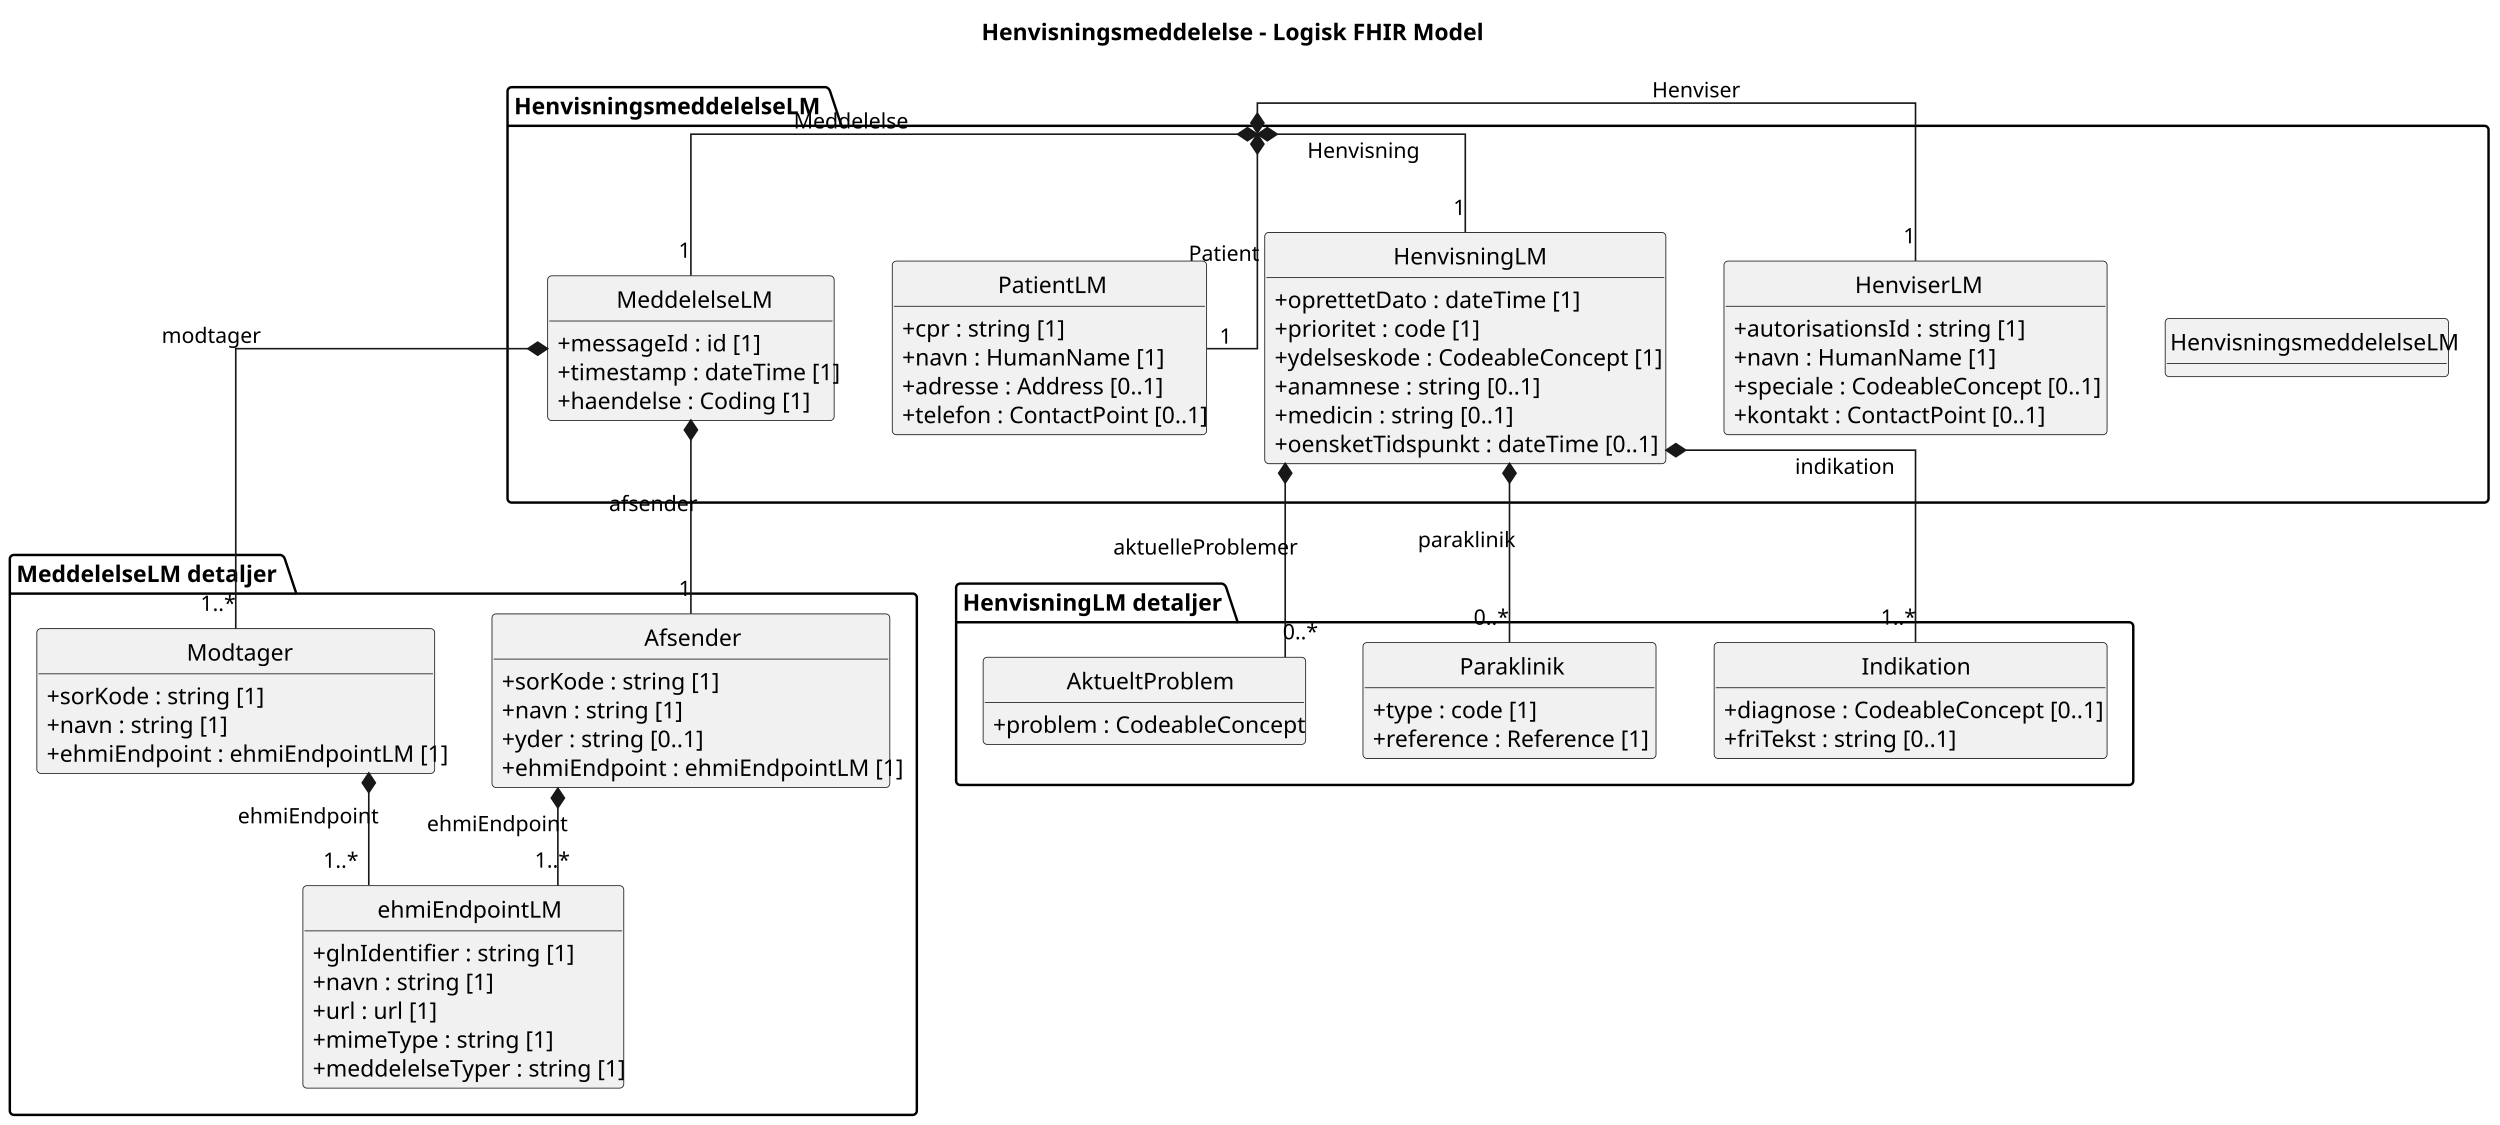
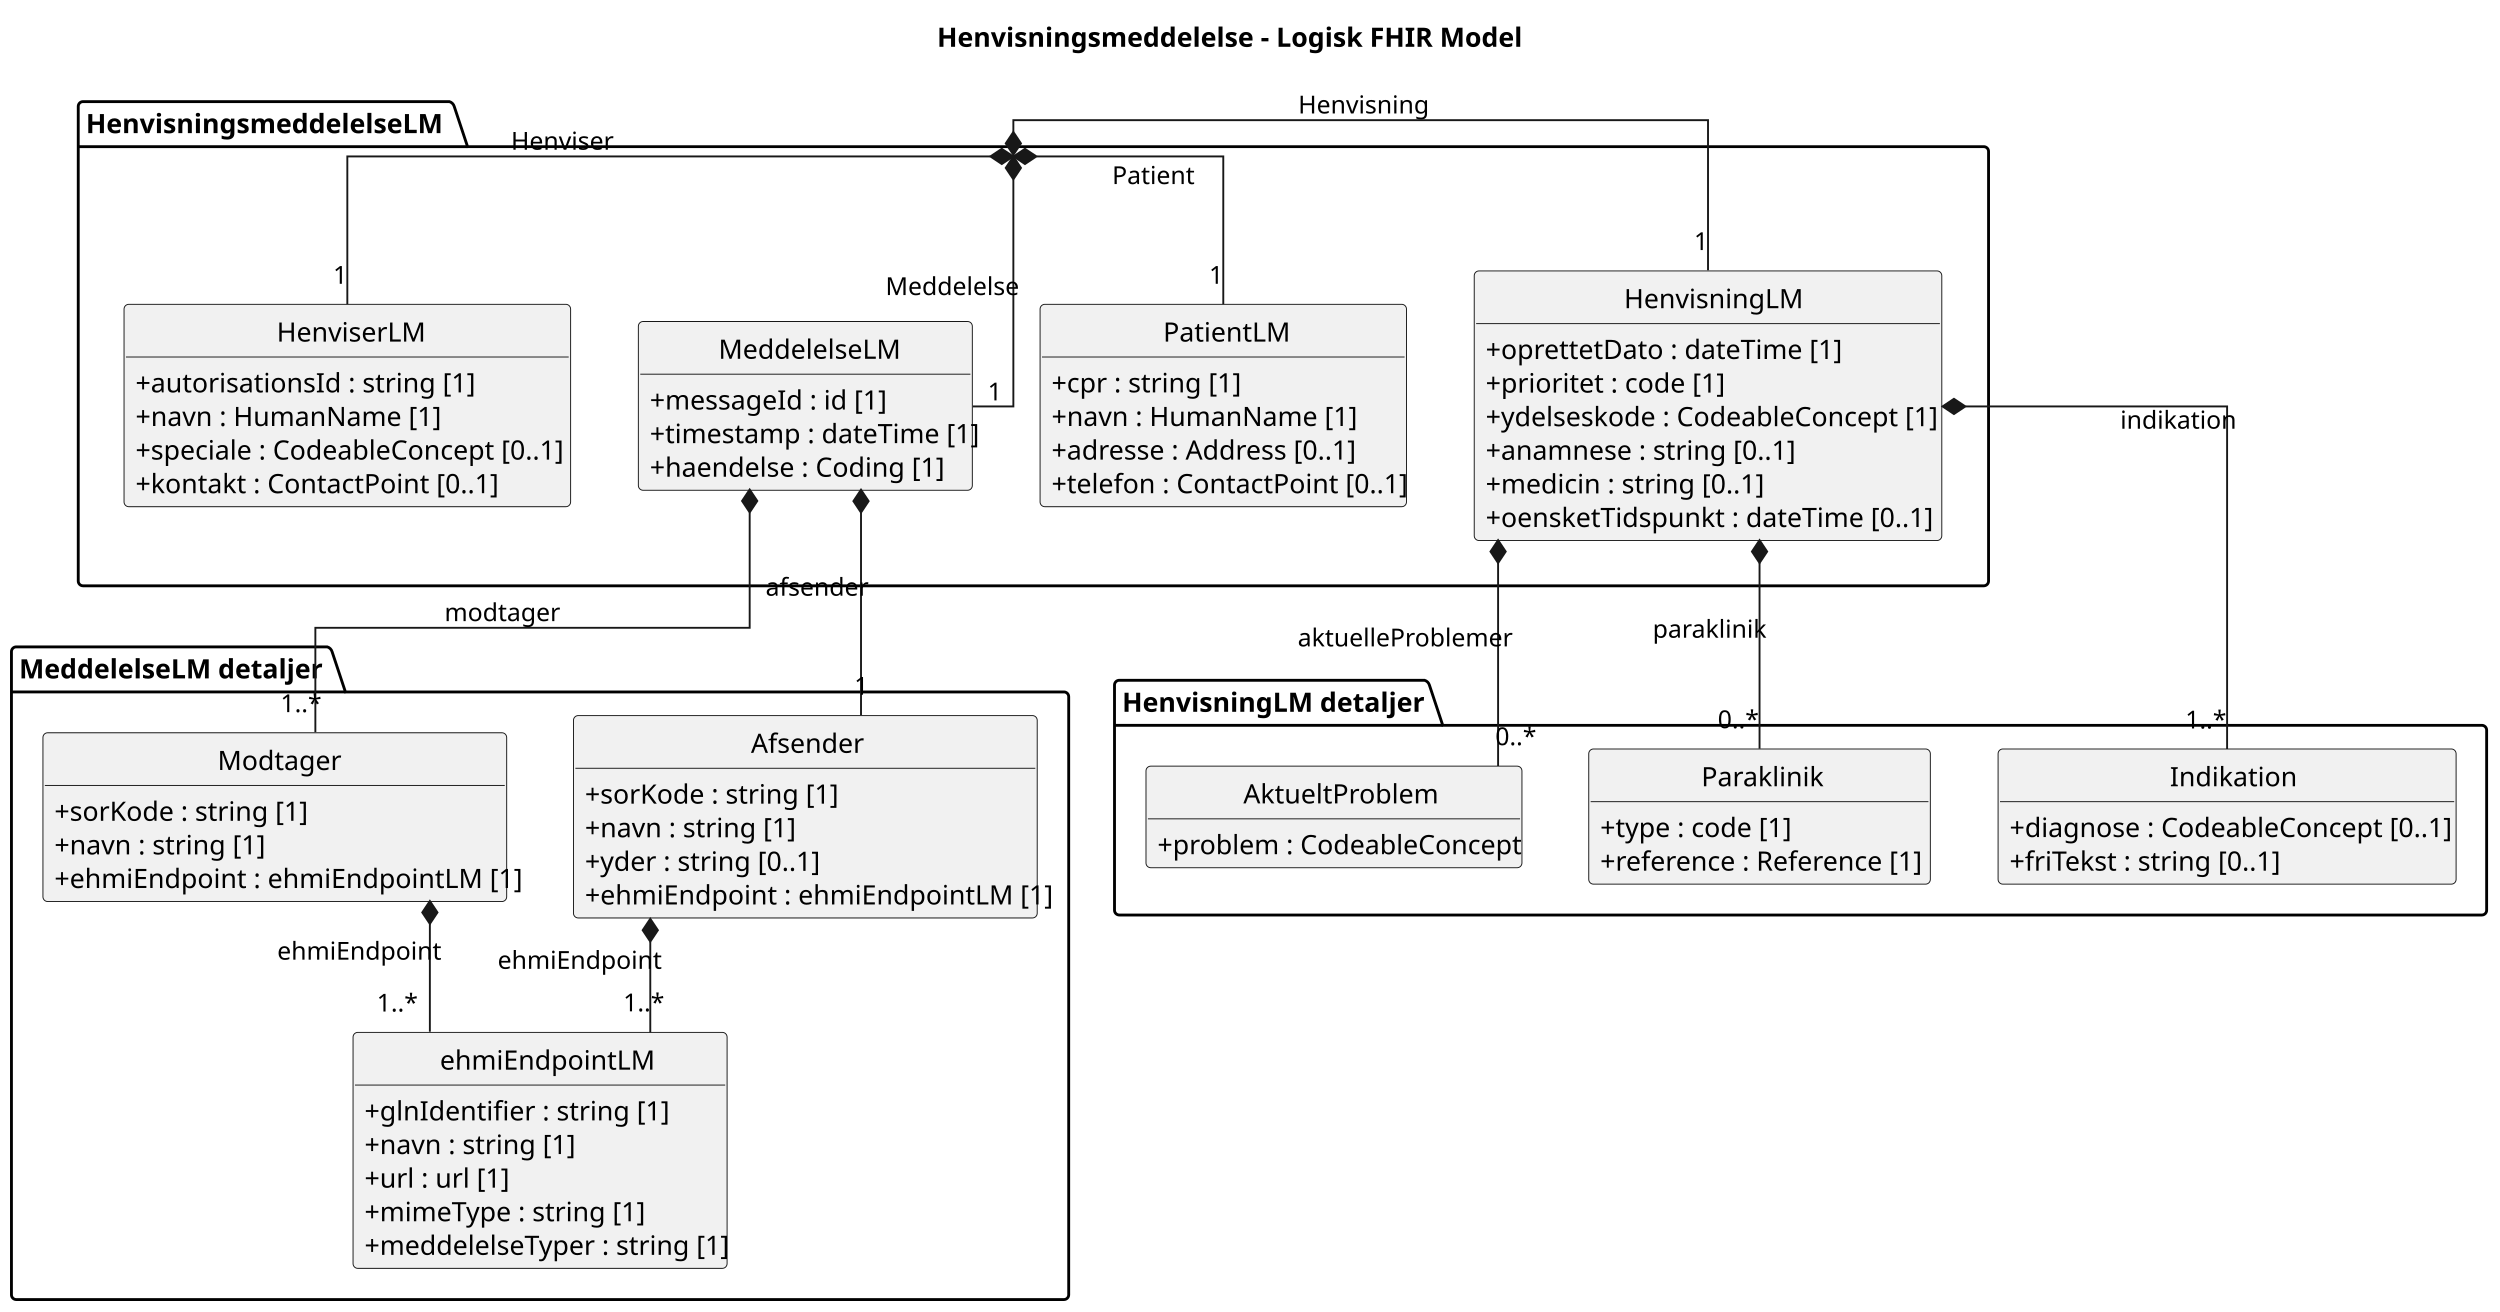
- <svg xmlns="http://www.w3.org/2000/svg" contentStyleType="text/css" height="687px" preserveAspectRatio="none" style="width:1527px;height:687px;background:#FFFFFF;" version="1.1" viewBox="0 0 1527 687" width="1527px" zoomAndPan="magnify">
+ <svg xmlns="http://www.w3.org/2000/svg" contentStyleType="text/css" height="687px" preserveAspectRatio="none" style="width:1310px;height:687px;background:#FFFFFF;" version="1.1" viewBox="0 0 1310 687" width="1310px" zoomAndPan="magnify">
  <defs />
  <g>
-     <text fill="#000000" font-family="sans-serif" font-size="14" font-weight="bold" lengthAdjust="spacing" textLength="314" x="599.5" y="24.533">Henvisningsmeddelelse - Logisk FHIR Model</text>
+     <text fill="#000000" font-family="sans-serif" font-size="14" font-weight="bold" lengthAdjust="spacing" textLength="314" x="491" y="24.533">Henvisningsmeddelelse - Logisk FHIR Model</text>
    <g id="cluster_HenvisningsmeddelelseLM">
-       <path d="M312.5,53.246 L504.5,53.246 A3.75,3.75 0 0 1 507,55.746 L514,76.855 L1517.5,76.855 A2.5,2.5 0 0 1 1520,79.355 L1520,304.466 A2.5,2.5 0 0 1 1517.5,306.966 L312.5,306.966 A2.5,2.5 0 0 1 310,304.466 L310,55.746 A2.5,2.5 0 0 1 312.5,53.246 " fill="none" style="stroke:#000000;stroke-width:1.5;" />
-       <line style="stroke:#000000;stroke-width:1.5;" x1="310" x2="514" y1="76.855" y2="76.855" />
-       <text fill="#000000" font-family="sans-serif" font-size="14" font-weight="bold" lengthAdjust="spacing" textLength="191" x="314" y="69.779">HenvisningsmeddelelseLM</text>
+       <path d="M43.5,53.246 L235.5,53.246 A3.75,3.75 0 0 1 238,55.746 L245,76.855 L1039.5,76.855 A2.5,2.5 0 0 1 1042,79.355 L1042,304.466 A2.5,2.5 0 0 1 1039.5,306.966 L43.5,306.966 A2.5,2.5 0 0 1 41,304.466 L41,55.746 A2.5,2.5 0 0 1 43.5,53.246 " fill="none" style="stroke:#000000;stroke-width:1.5;" />
+       <line style="stroke:#000000;stroke-width:1.5;" x1="41" x2="245" y1="76.855" y2="76.855" />
+       <text fill="#000000" font-family="sans-serif" font-size="14" font-weight="bold" lengthAdjust="spacing" textLength="191" x="45" y="69.779">HenvisningsmeddelelseLM</text>
    </g>
    <g id="cluster_MeddelelseLM detaljer">
      <path d="M8.5,338.966 L171.5,338.966 A3.75,3.75 0 0 1 174,341.466 L181,362.575 L557.5,362.575 A2.5,2.5 0 0 1 560,365.075 L560,678.466 A2.5,2.5 0 0 1 557.5,680.966 L8.5,680.966 A2.5,2.5 0 0 1 6,678.466 L6,341.466 A2.5,2.5 0 0 1 8.5,338.966 " fill="none" style="stroke:#000000;stroke-width:1.5;" />
      <line style="stroke:#000000;stroke-width:1.5;" x1="6" x2="181" y1="362.575" y2="362.575" />
      <text fill="#000000" font-family="sans-serif" font-size="14" font-weight="bold" lengthAdjust="spacing" textLength="162" x="10" y="355.499">MeddelelseLM detaljer</text>
    </g>
    <g id="cluster_HenvisningLM detaljer">
      <path d="M586.5,356.466 L746.5,356.466 A3.75,3.75 0 0 1 749,358.966 L756,380.075 L1300.5,380.075 A2.5,2.5 0 0 1 1303,382.575 L1303,476.966 A2.5,2.5 0 0 1 1300.5,479.466 L586.5,479.466 A2.5,2.5 0 0 1 584,476.966 L584,358.966 A2.5,2.5 0 0 1 586.5,356.466 " fill="none" style="stroke:#000000;stroke-width:1.5;" />
      <line style="stroke:#000000;stroke-width:1.5;" x1="584" x2="756" y1="380.075" y2="380.075" />
      <text fill="#000000" font-family="sans-serif" font-size="14" font-weight="bold" lengthAdjust="spacing" textLength="159" x="588" y="372.999">HenvisningLM detaljer</text>
-     </g>
-     <g id="elem_HenvisningsmeddelelseLM">
-       <rect codeLine="10" fill="#F1F1F1" height="35.609" id="HenvisningsmeddelelseLM" rx="2.5" ry="2.5" style="stroke:#181818;stroke-width:0.5;" width="173" x="1322.5" y="194.466" />
-       <text fill="#000000" font-family="sans-serif" font-size="14" lengthAdjust="spacing" textLength="167" x="1325.5" y="213.999">HenvisningsmeddelelseLM</text>
-       <line style="stroke:#181818;stroke-width:0.5;" x1="1323.5" x2="1494.5" y1="222.075" y2="222.075" />
    </g>
    <g id="elem_MeddelelseLM">
      <rect codeLine="13" fill="#F1F1F1" height="88.438" id="MeddelelseLM" rx="2.5" ry="2.5" style="stroke:#181818;stroke-width:0.5;" width="175" x="334.5" y="168.466" />
      <text fill="#000000" font-family="sans-serif" font-size="14" lengthAdjust="spacing" textLength="91" x="376.5" y="187.999">MeddelelseLM</text>
      <line style="stroke:#181818;stroke-width:0.5;" x1="335.5" x2="508.5" y1="196.075" y2="196.075" />
      <text fill="#000000" font-family="sans-serif" font-size="14" lengthAdjust="spacing" textLength="119" x="340.5" y="214.608">+messageId : id [1]</text>
      <text fill="#000000" font-family="sans-serif" font-size="14" lengthAdjust="spacing" textLength="163" x="340.5" y="232.218">+timestamp : dateTime [1]</text>
      <text fill="#000000" font-family="sans-serif" font-size="14" lengthAdjust="spacing" textLength="151" x="340.5" y="249.827">+haendelse : Coding [1]</text>
    </g>
    <g id="elem_PatientLM">
      <rect codeLine="19" fill="#F1F1F1" height="106.047" id="PatientLM" rx="2.5" ry="2.5" style="stroke:#181818;stroke-width:0.5;" width="192" x="545" y="159.466" />
      <text fill="#000000" font-family="sans-serif" font-size="14" lengthAdjust="spacing" textLength="63" x="609.5" y="178.999">PatientLM</text>
      <line style="stroke:#181818;stroke-width:0.5;" x1="546" x2="736" y1="187.075" y2="187.075" />
      <text fill="#000000" font-family="sans-serif" font-size="14" lengthAdjust="spacing" textLength="95" x="551" y="205.608">+cpr : string [1]</text>
      <text fill="#000000" font-family="sans-serif" font-size="14" lengthAdjust="spacing" textLength="151" x="551" y="223.218">+navn : HumanName [1]</text>
      <text fill="#000000" font-family="sans-serif" font-size="14" lengthAdjust="spacing" textLength="159" x="551" y="240.827">+adresse : Address [0..1]</text>
      <text fill="#000000" font-family="sans-serif" font-size="14" lengthAdjust="spacing" textLength="180" x="551" y="258.437">+telefon : ContactPoint [0..1]</text>
    </g>
    <g id="elem_HenvisningLM">
      <rect codeLine="26" fill="#F1F1F1" height="141.266" id="HenvisningLM" rx="2.5" ry="2.5" style="stroke:#181818;stroke-width:0.5;" width="245" x="772.5" y="141.966" />
      <text fill="#000000" font-family="sans-serif" font-size="14" lengthAdjust="spacing" textLength="88" x="851" y="161.499">HenvisningLM</text>
      <line style="stroke:#181818;stroke-width:0.5;" x1="773.5" x2="1016.5" y1="169.575" y2="169.575" />
      <text fill="#000000" font-family="sans-serif" font-size="14" lengthAdjust="spacing" textLength="178" x="778.5" y="188.108">+oprettetDato : dateTime [1]</text>
      <text fill="#000000" font-family="sans-serif" font-size="14" lengthAdjust="spacing" textLength="119" x="778.5" y="205.718">+prioritet : code [1]</text>
      <text fill="#000000" font-family="sans-serif" font-size="14" lengthAdjust="spacing" textLength="233" x="778.5" y="223.327">+ydelseskode : CodeableConcept [1]</text>
      <text fill="#000000" font-family="sans-serif" font-size="14" lengthAdjust="spacing" textLength="157" x="778.5" y="240.936">+anamnese : string [0..1]</text>
      <text fill="#000000" font-family="sans-serif" font-size="14" lengthAdjust="spacing" textLength="139" x="778.5" y="258.546">+medicin : string [0..1]</text>
      <text fill="#000000" font-family="sans-serif" font-size="14" lengthAdjust="spacing" textLength="227" x="778.5" y="276.155">+oensketTidspunkt : dateTime [0..1]</text>
    </g>
    <g id="elem_HenviserLM">
-       <rect codeLine="35" fill="#F1F1F1" height="106.047" id="HenviserLM" rx="2.5" ry="2.5" style="stroke:#181818;stroke-width:0.5;" width="234" x="1053" y="159.466" />
-       <text fill="#000000" font-family="sans-serif" font-size="14" lengthAdjust="spacing" textLength="74" x="1133" y="178.999">HenviserLM</text>
-       <line style="stroke:#181818;stroke-width:0.5;" x1="1054" x2="1286" y1="187.075" y2="187.075" />
-       <text fill="#000000" font-family="sans-serif" font-size="14" lengthAdjust="spacing" textLength="167" x="1059" y="205.608">+autorisationsId : string [1]</text>
-       <text fill="#000000" font-family="sans-serif" font-size="14" lengthAdjust="spacing" textLength="151" x="1059" y="223.218">+navn : HumanName [1]</text>
-       <text fill="#000000" font-family="sans-serif" font-size="14" lengthAdjust="spacing" textLength="222" x="1059" y="240.827">+speciale : CodeableConcept [0..1]</text>
-       <text fill="#000000" font-family="sans-serif" font-size="14" lengthAdjust="spacing" textLength="183" x="1059" y="258.437">+kontakt : ContactPoint [0..1]</text>
+       <rect codeLine="35" fill="#F1F1F1" height="106.047" id="HenviserLM" rx="2.5" ry="2.5" style="stroke:#181818;stroke-width:0.5;" width="234" x="65" y="159.466" />
+       <text fill="#000000" font-family="sans-serif" font-size="14" lengthAdjust="spacing" textLength="74" x="145" y="178.999">HenviserLM</text>
+       <line style="stroke:#181818;stroke-width:0.5;" x1="66" x2="298" y1="187.075" y2="187.075" />
+       <text fill="#000000" font-family="sans-serif" font-size="14" lengthAdjust="spacing" textLength="167" x="71" y="205.608">+autorisationsId : string [1]</text>
+       <text fill="#000000" font-family="sans-serif" font-size="14" lengthAdjust="spacing" textLength="151" x="71" y="223.218">+navn : HumanName [1]</text>
+       <text fill="#000000" font-family="sans-serif" font-size="14" lengthAdjust="spacing" textLength="222" x="71" y="240.827">+speciale : CodeableConcept [0..1]</text>
+       <text fill="#000000" font-family="sans-serif" font-size="14" lengthAdjust="spacing" textLength="183" x="71" y="258.437">+kontakt : ContactPoint [0..1]</text>
    </g>
    <g id="elem_Afsender">
      <rect codeLine="46" fill="#F1F1F1" height="106.047" id="Afsender" rx="2.5" ry="2.5" style="stroke:#181818;stroke-width:0.5;" width="243" x="300.5" y="374.966" />
      <text fill="#000000" font-family="sans-serif" font-size="14" lengthAdjust="spacing" textLength="57" x="393.5" y="394.499">Afsender</text>
      <line style="stroke:#181818;stroke-width:0.5;" x1="301.5" x2="542.5" y1="402.575" y2="402.575" />
      <text fill="#000000" font-family="sans-serif" font-size="14" lengthAdjust="spacing" textLength="128" x="306.5" y="421.108">+sorKode : string [1]</text>
      <text fill="#000000" font-family="sans-serif" font-size="14" lengthAdjust="spacing" textLength="106" x="306.5" y="438.718">+navn : string [1]</text>
      <text fill="#000000" font-family="sans-serif" font-size="14" lengthAdjust="spacing" textLength="119" x="306.5" y="456.327">+yder : string [0..1]</text>
      <text fill="#000000" font-family="sans-serif" font-size="14" lengthAdjust="spacing" textLength="231" x="306.5" y="473.937">+ehmiEndpoint : ehmiEndpointLM [1]</text>
    </g>
    <g id="elem_Modtager">
      <rect codeLine="53" fill="#F1F1F1" height="88.438" id="Modtager" rx="2.5" ry="2.5" style="stroke:#181818;stroke-width:0.5;" width="243" x="22.5" y="383.966" />
      <text fill="#000000" font-family="sans-serif" font-size="14" lengthAdjust="spacing" textLength="60" x="114" y="403.499">Modtager</text>
      <line style="stroke:#181818;stroke-width:0.5;" x1="23.5" x2="264.5" y1="411.575" y2="411.575" />
      <text fill="#000000" font-family="sans-serif" font-size="14" lengthAdjust="spacing" textLength="128" x="28.5" y="430.108">+sorKode : string [1]</text>
      <text fill="#000000" font-family="sans-serif" font-size="14" lengthAdjust="spacing" textLength="106" x="28.5" y="447.718">+navn : string [1]</text>
      <text fill="#000000" font-family="sans-serif" font-size="14" lengthAdjust="spacing" textLength="231" x="28.5" y="465.327">+ehmiEndpoint : ehmiEndpointLM [1]</text>
    </g>
    <g id="elem_ehmiEndpointLM">
      <rect codeLine="59" fill="#F1F1F1" height="123.656" id="ehmiEndpointLM" rx="2.5" ry="2.5" style="stroke:#181818;stroke-width:0.5;" width="196" x="185" y="540.966" />
      <text fill="#000000" font-family="sans-serif" font-size="14" lengthAdjust="spacing" textLength="105" x="230.5" y="560.499">ehmiEndpointLM</text>
      <line style="stroke:#181818;stroke-width:0.5;" x1="186" x2="380" y1="568.575" y2="568.575" />
      <text fill="#000000" font-family="sans-serif" font-size="14" lengthAdjust="spacing" textLength="148" x="191" y="587.108">+glnIdentifier : string [1]</text>
      <text fill="#000000" font-family="sans-serif" font-size="14" lengthAdjust="spacing" textLength="106" x="191" y="604.718">+navn : string [1]</text>
      <text fill="#000000" font-family="sans-serif" font-size="14" lengthAdjust="spacing" textLength="72" x="191" y="622.327">+url : url [1]</text>
      <text fill="#000000" font-family="sans-serif" font-size="14" lengthAdjust="spacing" textLength="140" x="191" y="639.937">+mimeType : string [1]</text>
      <text fill="#000000" font-family="sans-serif" font-size="14" lengthAdjust="spacing" textLength="184" x="191" y="657.546">+meddelelseTyper : string [1]</text>
    </g>
    <g id="elem_Indikation">
      <rect codeLine="70" fill="#F1F1F1" height="70.828" id="Indikation" rx="2.5" ry="2.5" style="stroke:#181818;stroke-width:0.5;" width="240" x="1047" y="392.466" />
      <text fill="#000000" font-family="sans-serif" font-size="14" lengthAdjust="spacing" textLength="60" x="1137" y="411.999">Indikation</text>
      <line style="stroke:#181818;stroke-width:0.5;" x1="1048" x2="1286" y1="420.075" y2="420.075" />
      <text fill="#000000" font-family="sans-serif" font-size="14" lengthAdjust="spacing" textLength="228" x="1053" y="438.608">+diagnose : CodeableConcept [0..1]</text>
      <text fill="#000000" font-family="sans-serif" font-size="14" lengthAdjust="spacing" textLength="138" x="1053" y="456.218">+friTekst : string [0..1]</text>
    </g>
    <g id="elem_Paraklinik">
      <rect codeLine="75" fill="#F1F1F1" height="70.828" id="Paraklinik" rx="2.5" ry="2.5" style="stroke:#181818;stroke-width:0.5;" width="179" x="832.5" y="392.466" />
      <text fill="#000000" font-family="sans-serif" font-size="14" lengthAdjust="spacing" textLength="61" x="891.5" y="411.999">Paraklinik</text>
      <line style="stroke:#181818;stroke-width:0.5;" x1="833.5" x2="1010.5" y1="420.075" y2="420.075" />
      <text fill="#000000" font-family="sans-serif" font-size="14" lengthAdjust="spacing" textLength="98" x="838.5" y="438.608">+type : code [1]</text>
      <text fill="#000000" font-family="sans-serif" font-size="14" lengthAdjust="spacing" textLength="167" x="838.5" y="456.218">+reference : Reference [1]</text>
    </g>
    <g id="elem_AktueltProblem">
      <rect codeLine="80" fill="#F1F1F1" height="53.219" id="AktueltProblem" rx="2.5" ry="2.5" style="stroke:#181818;stroke-width:0.5;" width="197" x="600.5" y="401.466" />
      <text fill="#000000" font-family="sans-serif" font-size="14" lengthAdjust="spacing" textLength="95" x="651.5" y="420.999">AktueltProblem</text>
      <line style="stroke:#181818;stroke-width:0.5;" x1="601.5" x2="796.5" y1="429.075" y2="429.075" />
      <text fill="#000000" font-family="sans-serif" font-size="14" lengthAdjust="spacing" textLength="185" x="606.5" y="447.608">+problem : CodeableConcept</text>
    </g>
    <g id="link_HenvisningsmeddelelseLM_MeddelelseLM">
-       <path codeLine="93" d="M755.94,81.966 C750.61,81.966 422,81.966 422,81.966 C422,81.966 422,130.426 422,168.286 " fill="none" id="HenvisningsmeddelelseLM-backto-MeddelelseLM" style="stroke:#181818;stroke-width:1.0;" />
-       <polygon fill="#181818" points="767.94,81.966,761.94,77.966,755.94,81.966,761.94,85.966,767.94,81.966" style="stroke:#181818;stroke-width:1.0;" />
-       <text fill="#000000" font-family="sans-serif" font-size="13" lengthAdjust="spacing" textLength="66" x="484.81" y="78.461">Meddelelse</text>
-       <text fill="#000000" font-family="sans-serif" font-size="13" lengthAdjust="spacing" textLength="7" x="414.442" y="157.458">1</text>
+       <path codeLine="93" d="M531,93.986 C531,101.686 531,212.966 531,212.966 C531,212.966 522.26,212.966 509.72,212.966 " fill="none" id="HenvisningsmeddelelseLM-backto-MeddelelseLM" style="stroke:#181818;stroke-width:1.0;" />
+       <polygon fill="#181818" points="531,81.986,527,87.986,531,93.986,535,87.986,531,81.986" style="stroke:#181818;stroke-width:1.0;" />
+       <text fill="#000000" font-family="sans-serif" font-size="13" lengthAdjust="spacing" textLength="66" x="464" y="154.611">Meddelelse</text>
+       <text fill="#000000" font-family="sans-serif" font-size="13" lengthAdjust="spacing" textLength="7" x="517.559" y="209.813">1</text>
    </g>
    <g id="link_HenvisningsmeddelelseLM_HenvisningLM">
-       <path codeLine="94" d="M780.09,81.966 C783.94,81.966 895,81.966 895,81.966 C895,81.966 895,111.116 895,141.866 " fill="none" id="HenvisningsmeddelelseLM-backto-HenvisningLM" style="stroke:#181818;stroke-width:1.0;" />
-       <polygon fill="#181818" points="768.09,81.966,774.09,85.966,780.09,81.966,774.09,77.966,768.09,81.966" style="stroke:#181818;stroke-width:1.0;" />
-       <text fill="#000000" font-family="sans-serif" font-size="13" lengthAdjust="spacing" textLength="62" x="798.5" y="96.461">Henvisning</text>
-       <text fill="#000000" font-family="sans-serif" font-size="13" lengthAdjust="spacing" textLength="7" x="887.639" y="131.26">1</text>
+       <path codeLine="94" d="M531,69.146 C531,66.276 531,62.966 531,62.966 C531,62.966 895,62.966 895,62.966 C895,62.966 895,103.016 895,141.656 " fill="none" id="HenvisningsmeddelelseLM-backto-HenvisningLM" style="stroke:#181818;stroke-width:1.0;" />
+       <polygon fill="#181818" points="531,81.146,535,75.146,531,69.146,527,75.146,531,81.146" style="stroke:#181818;stroke-width:1.0;" />
+       <text fill="#000000" font-family="sans-serif" font-size="13" lengthAdjust="spacing" textLength="62" x="680.26" y="59.461">Henvisning</text>
+       <text fill="#000000" font-family="sans-serif" font-size="13" lengthAdjust="spacing" textLength="7" x="887.639" y="131.028">1</text>
    </g>
    <g id="link_HenvisningsmeddelelseLM_PatientLM">
-       <path codeLine="95" d="M768,93.986 C768,101.686 768,212.966 768,212.966 C768,212.966 754.97,212.966 737.26,212.966 " fill="none" id="HenvisningsmeddelelseLM-backto-PatientLM" style="stroke:#181818;stroke-width:1.0;" />
-       <polygon fill="#181818" points="768,81.986,764,87.986,768,93.986,772,87.986,768,81.986" style="stroke:#181818;stroke-width:1.0;" />
-       <text fill="#000000" font-family="sans-serif" font-size="13" lengthAdjust="spacing" textLength="41" x="726" y="159.341">Patient</text>
-       <text fill="#000000" font-family="sans-serif" font-size="13" lengthAdjust="spacing" textLength="7" x="744.898" y="209.898">1</text>
+       <path codeLine="95" d="M543.08,81.966 C546.41,81.966 641,81.966 641,81.966 C641,81.966 641,123.256 641,159.386 " fill="none" id="HenvisningsmeddelelseLM-backto-PatientLM" style="stroke:#181818;stroke-width:1.0;" />
+       <polygon fill="#181818" points="531.08,81.966,537.08,85.966,543.08,81.966,537.08,77.966,531.08,81.966" style="stroke:#181818;stroke-width:1.0;" />
+       <text fill="#000000" font-family="sans-serif" font-size="13" lengthAdjust="spacing" textLength="41" x="582.75" y="96.461">Patient</text>
+       <text fill="#000000" font-family="sans-serif" font-size="13" lengthAdjust="spacing" textLength="7" x="633.53" y="148.694">1</text>
    </g>
    <g id="link_HenvisningsmeddelelseLM_HenviserLM">
-       <path codeLine="96" d="M768,69.146 C768,66.276 768,62.966 768,62.966 C768,62.966 1170,62.966 1170,62.966 C1170,62.966 1170,116.366 1170,159.336 " fill="none" id="HenvisningsmeddelelseLM-backto-HenviserLM" style="stroke:#181818;stroke-width:1.0;" />
-       <polygon fill="#181818" points="768,81.146,772,75.146,768,69.146,764,75.146,768,81.146" style="stroke:#181818;stroke-width:1.0;" />
-       <text fill="#000000" font-family="sans-serif" font-size="13" lengthAdjust="spacing" textLength="49" x="1009.1" y="59.461">Henviser</text>
-       <text fill="#000000" font-family="sans-serif" font-size="13" lengthAdjust="spacing" textLength="7" x="1162.53" y="148.637">1</text>
+       <path codeLine="96" d="M518.94,81.966 C513.57,81.966 182,81.966 182,81.966 C182,81.966 182,123.256 182,159.386 " fill="none" id="HenvisningsmeddelelseLM-backto-HenviserLM" style="stroke:#181818;stroke-width:1.0;" />
+       <polygon fill="#181818" points="530.94,81.966,524.94,77.966,518.94,81.966,524.94,85.966,530.94,81.966" style="stroke:#181818;stroke-width:1.0;" />
+       <text fill="#000000" font-family="sans-serif" font-size="13" lengthAdjust="spacing" textLength="49" x="267.76" y="78.461">Henviser</text>
+       <text fill="#000000" font-family="sans-serif" font-size="13" lengthAdjust="spacing" textLength="7" x="174.53" y="148.694">1</text>
    </g>
    <g id="link_MeddelelseLM_Afsender">
-       <path codeLine="102" d="M422,268.596 C422,302.826 422,338.406 422,374.746 " fill="none" id="MeddelelseLM-backto-Afsender" style="stroke:#181818;stroke-width:1.0;" />
-       <polygon fill="#181818" points="422,256.596,418,262.596,422,268.596,426,262.596,422,256.596" style="stroke:#181818;stroke-width:1.0;" />
-       <text fill="#000000" font-family="sans-serif" font-size="13" lengthAdjust="spacing" textLength="49" x="372" y="312.171">afsender</text>
-       <text fill="#000000" font-family="sans-serif" font-size="13" lengthAdjust="spacing" textLength="7" x="414.53" y="364.035">1</text>
+       <path codeLine="102" d="M451.17,268.596 C451.17,302.826 451.17,338.406 451.17,374.746 " fill="none" id="MeddelelseLM-backto-Afsender" style="stroke:#181818;stroke-width:1.0;" />
+       <polygon fill="#181818" points="451.17,256.596,447.17,262.596,451.17,268.596,455.17,262.596,451.17,256.596" style="stroke:#181818;stroke-width:1.0;" />
+       <text fill="#000000" font-family="sans-serif" font-size="13" lengthAdjust="spacing" textLength="49" x="401.17" y="312.171">afsender</text>
+       <text fill="#000000" font-family="sans-serif" font-size="13" lengthAdjust="spacing" textLength="7" x="447.619" y="364.035">1</text>
    </g>
    <g id="link_MeddelelseLM_Modtager">
-       <path codeLine="103" d="M322.42,212.966 C240.93,212.966 144,212.966 144,212.966 C144,212.966 144,321.036 144,383.936 " fill="none" id="MeddelelseLM-backto-Modtager" style="stroke:#181818;stroke-width:1.0;" />
-       <polygon fill="#181818" points="334.42,212.966,328.42,208.966,322.42,212.966,328.42,216.966,334.42,212.966" style="stroke:#181818;stroke-width:1.0;" />
-       <text fill="#000000" font-family="sans-serif" font-size="13" lengthAdjust="spacing" textLength="54" x="98.72" y="209.461">modtager</text>
-       <text fill="#000000" font-family="sans-serif" font-size="13" lengthAdjust="spacing" textLength="20" x="122.406" y="373.132">1..*</text>
+       <path codeLine="103" d="M392.83,268.506 C392.83,301.496 392.83,328.966 392.83,328.966 C392.83,328.966 165.25,328.966 165.25,328.966 C165.25,328.966 165.25,357.316 165.25,383.676 " fill="none" id="MeddelelseLM-backto-Modtager" style="stroke:#181818;stroke-width:1.0;" />
+       <polygon fill="#181818" points="392.83,256.506,388.83,262.506,392.83,268.506,396.83,262.506,392.83,256.506" style="stroke:#181818;stroke-width:1.0;" />
+       <text fill="#000000" font-family="sans-serif" font-size="13" lengthAdjust="spacing" textLength="54" x="232.91" y="325.461">modtager</text>
+       <text fill="#000000" font-family="sans-serif" font-size="13" lengthAdjust="spacing" textLength="20" x="146.973" y="373.158">1..*</text>
    </g>
    <g id="link_Afsender_ehmiEndpointLM">
      <path codeLine="105" d="M340.75,493.426 C340.75,512.216 340.75,521.496 340.75,540.936 " fill="none" id="Afsender-backto-ehmiEndpointLM" style="stroke:#181818;stroke-width:1.0;" />
      <polygon fill="#181818" points="340.75,481.426,336.75,487.426,340.75,493.426,344.75,487.426,340.75,481.426" style="stroke:#181818;stroke-width:1.0;" />
      <text fill="#000000" font-family="sans-serif" font-size="13" lengthAdjust="spacing" textLength="79" x="260.75" y="507.681">ehmiEndpoint</text>
      <text fill="#000000" font-family="sans-serif" font-size="13" lengthAdjust="spacing" textLength="20" x="326.57" y="529.938">1..*</text>
    </g>
    <g id="link_Modtager_ehmiEndpointLM">
      <path codeLine="106" d="M225.25,484.126 C225.25,504.886 225.25,517.996 225.25,540.646 " fill="none" id="Modtager-backto-ehmiEndpointLM" style="stroke:#181818;stroke-width:1.0;" />
      <polygon fill="#181818" points="225.25,472.126,221.25,478.126,225.25,484.126,229.25,478.126,225.25,472.126" style="stroke:#181818;stroke-width:1.0;" />
      <text fill="#000000" font-family="sans-serif" font-size="13" lengthAdjust="spacing" textLength="79" x="145.25" y="502.881">ehmiEndpoint</text>
      <text fill="#000000" font-family="sans-serif" font-size="13" lengthAdjust="spacing" textLength="20" x="197.416" y="530.05">1..*</text>
    </g>
    <g id="link_HenvisningLM_Indikation">
-       <path codeLine="112" d="M1029.62,274.966 C1102.95,274.966 1170,274.966 1170,274.966 C1170,274.966 1170,346.876 1170,392.096 " fill="none" id="HenvisningLM-backto-Indikation" style="stroke:#181818;stroke-width:1.0;" />
-       <polygon fill="#181818" points="1017.62,274.966,1023.62,278.966,1029.62,274.966,1023.62,270.966,1017.62,274.966" style="stroke:#181818;stroke-width:1.0;" />
-       <text fill="#000000" font-family="sans-serif" font-size="13" lengthAdjust="spacing" textLength="55" x="1096.37" y="289.461">indikation</text>
-       <text fill="#000000" font-family="sans-serif" font-size="13" lengthAdjust="spacing" textLength="20" x="1148.709" y="381.551">1..*</text>
+       <path codeLine="112" d="M1029.87,212.966 C1101.95,212.966 1167,212.966 1167,212.966 C1167,212.966 1167,331.396 1167,392.466 " fill="none" id="HenvisningLM-backto-Indikation" style="stroke:#181818;stroke-width:1.0;" />
+       <polygon fill="#181818" points="1017.87,212.966,1023.87,216.966,1029.87,212.966,1023.87,208.966,1017.87,212.966" style="stroke:#181818;stroke-width:1.0;" />
+       <text fill="#000000" font-family="sans-serif" font-size="13" lengthAdjust="spacing" textLength="55" x="1111" y="224.641">indikation</text>
+       <text fill="#000000" font-family="sans-serif" font-size="13" lengthAdjust="spacing" textLength="20" x="1145.094" y="381.719">1..*</text>
    </g>
    <g id="link_HenvisningLM_Paraklinik">
      <path codeLine="113" d="M922,295.026 C922,331.606 922,362.706 922,392.346 " fill="none" id="HenvisningLM-backto-Paraklinik" style="stroke:#181818;stroke-width:1.0;" />
      <polygon fill="#181818" points="922,283.026,918,289.026,922,295.026,926,289.026,922,283.026" style="stroke:#181818;stroke-width:1.0;" />
      <text fill="#000000" font-family="sans-serif" font-size="13" lengthAdjust="spacing" textLength="55" x="866" y="334.181">paraklinik</text>
      <text fill="#000000" font-family="sans-serif" font-size="13" lengthAdjust="spacing" textLength="20" x="900.094" y="381.576">0..*</text>
    </g>
    <g id="link_HenvisningLM_AktueltProblem">
      <path codeLine="114" d="M785,295.026 C785,335.536 785,372.036 785,401.396 " fill="none" id="HenvisningLM-backto-AktueltProblem" style="stroke:#181818;stroke-width:1.0;" />
      <polygon fill="#181818" points="785,283.026,781,289.026,785,295.026,789,289.026,785,283.026" style="stroke:#181818;stroke-width:1.0;" />
      <text fill="#000000" font-family="sans-serif" font-size="13" lengthAdjust="spacing" textLength="104" x="680" y="338.711">aktuelleProblemer</text>
      <text fill="#000000" font-family="sans-serif" font-size="13" lengthAdjust="spacing" textLength="20" x="783.525" y="390.481">0..*</text>
    </g>
  </g>
</svg>
